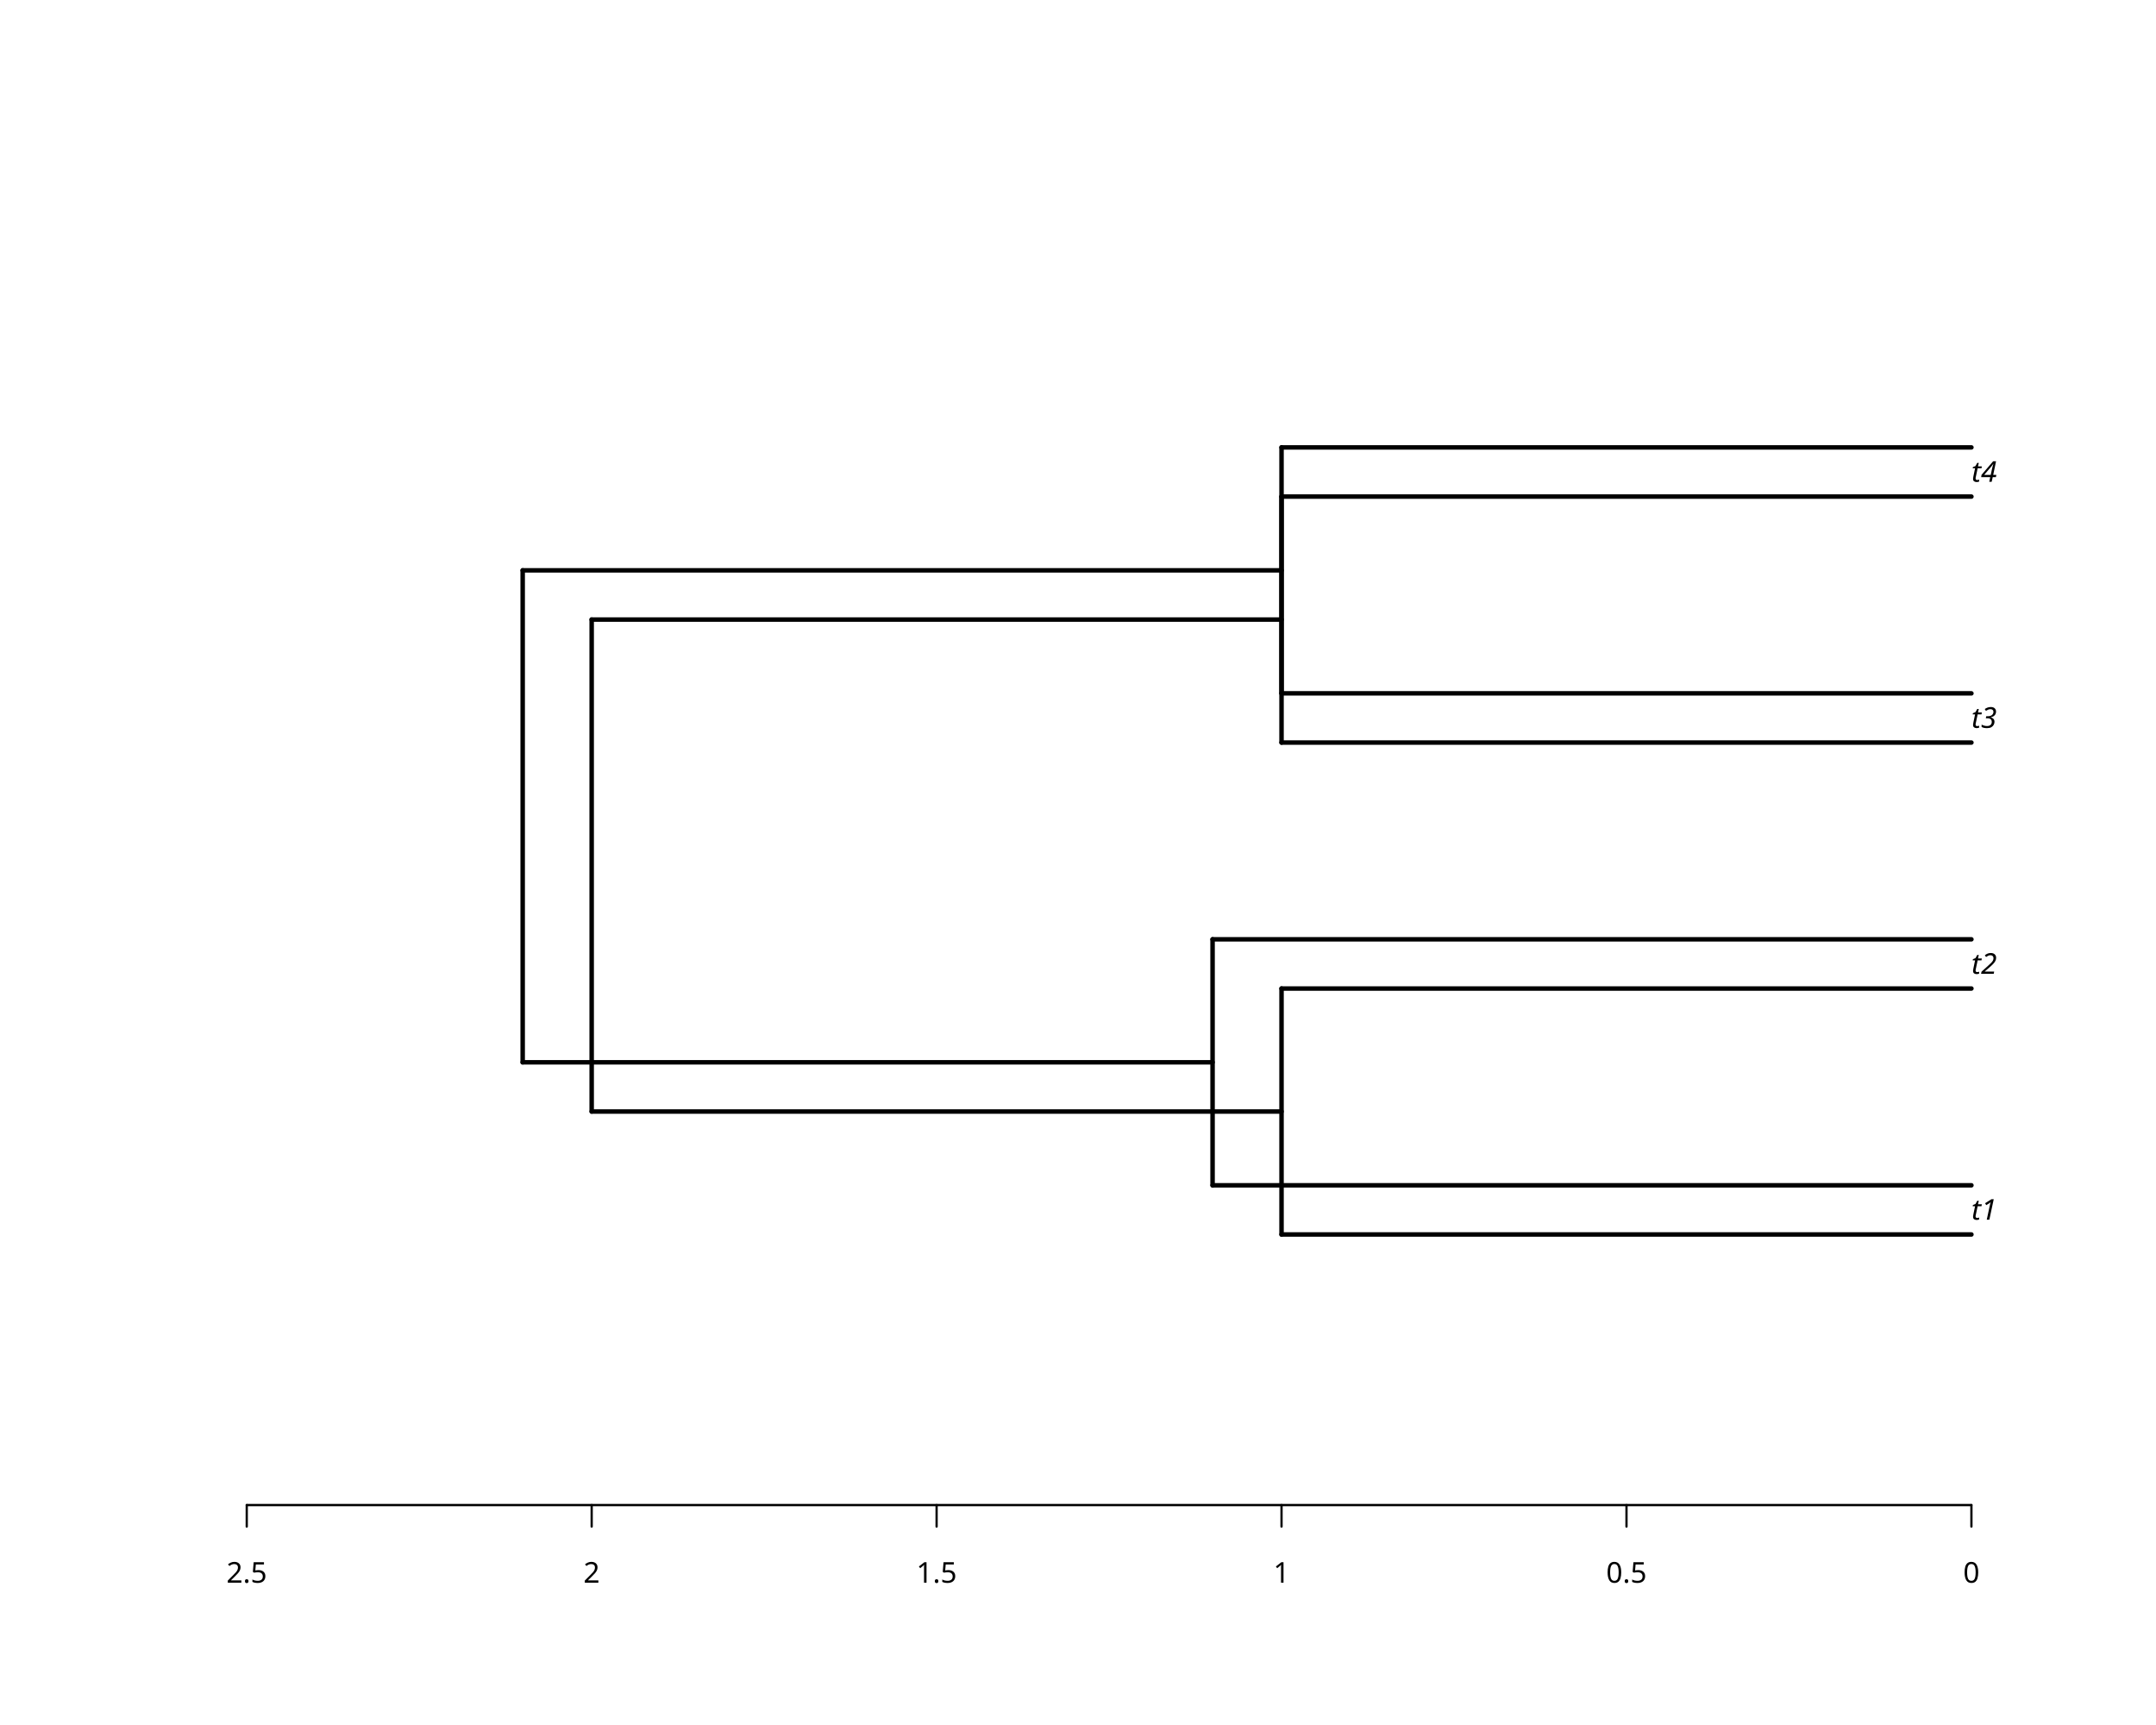
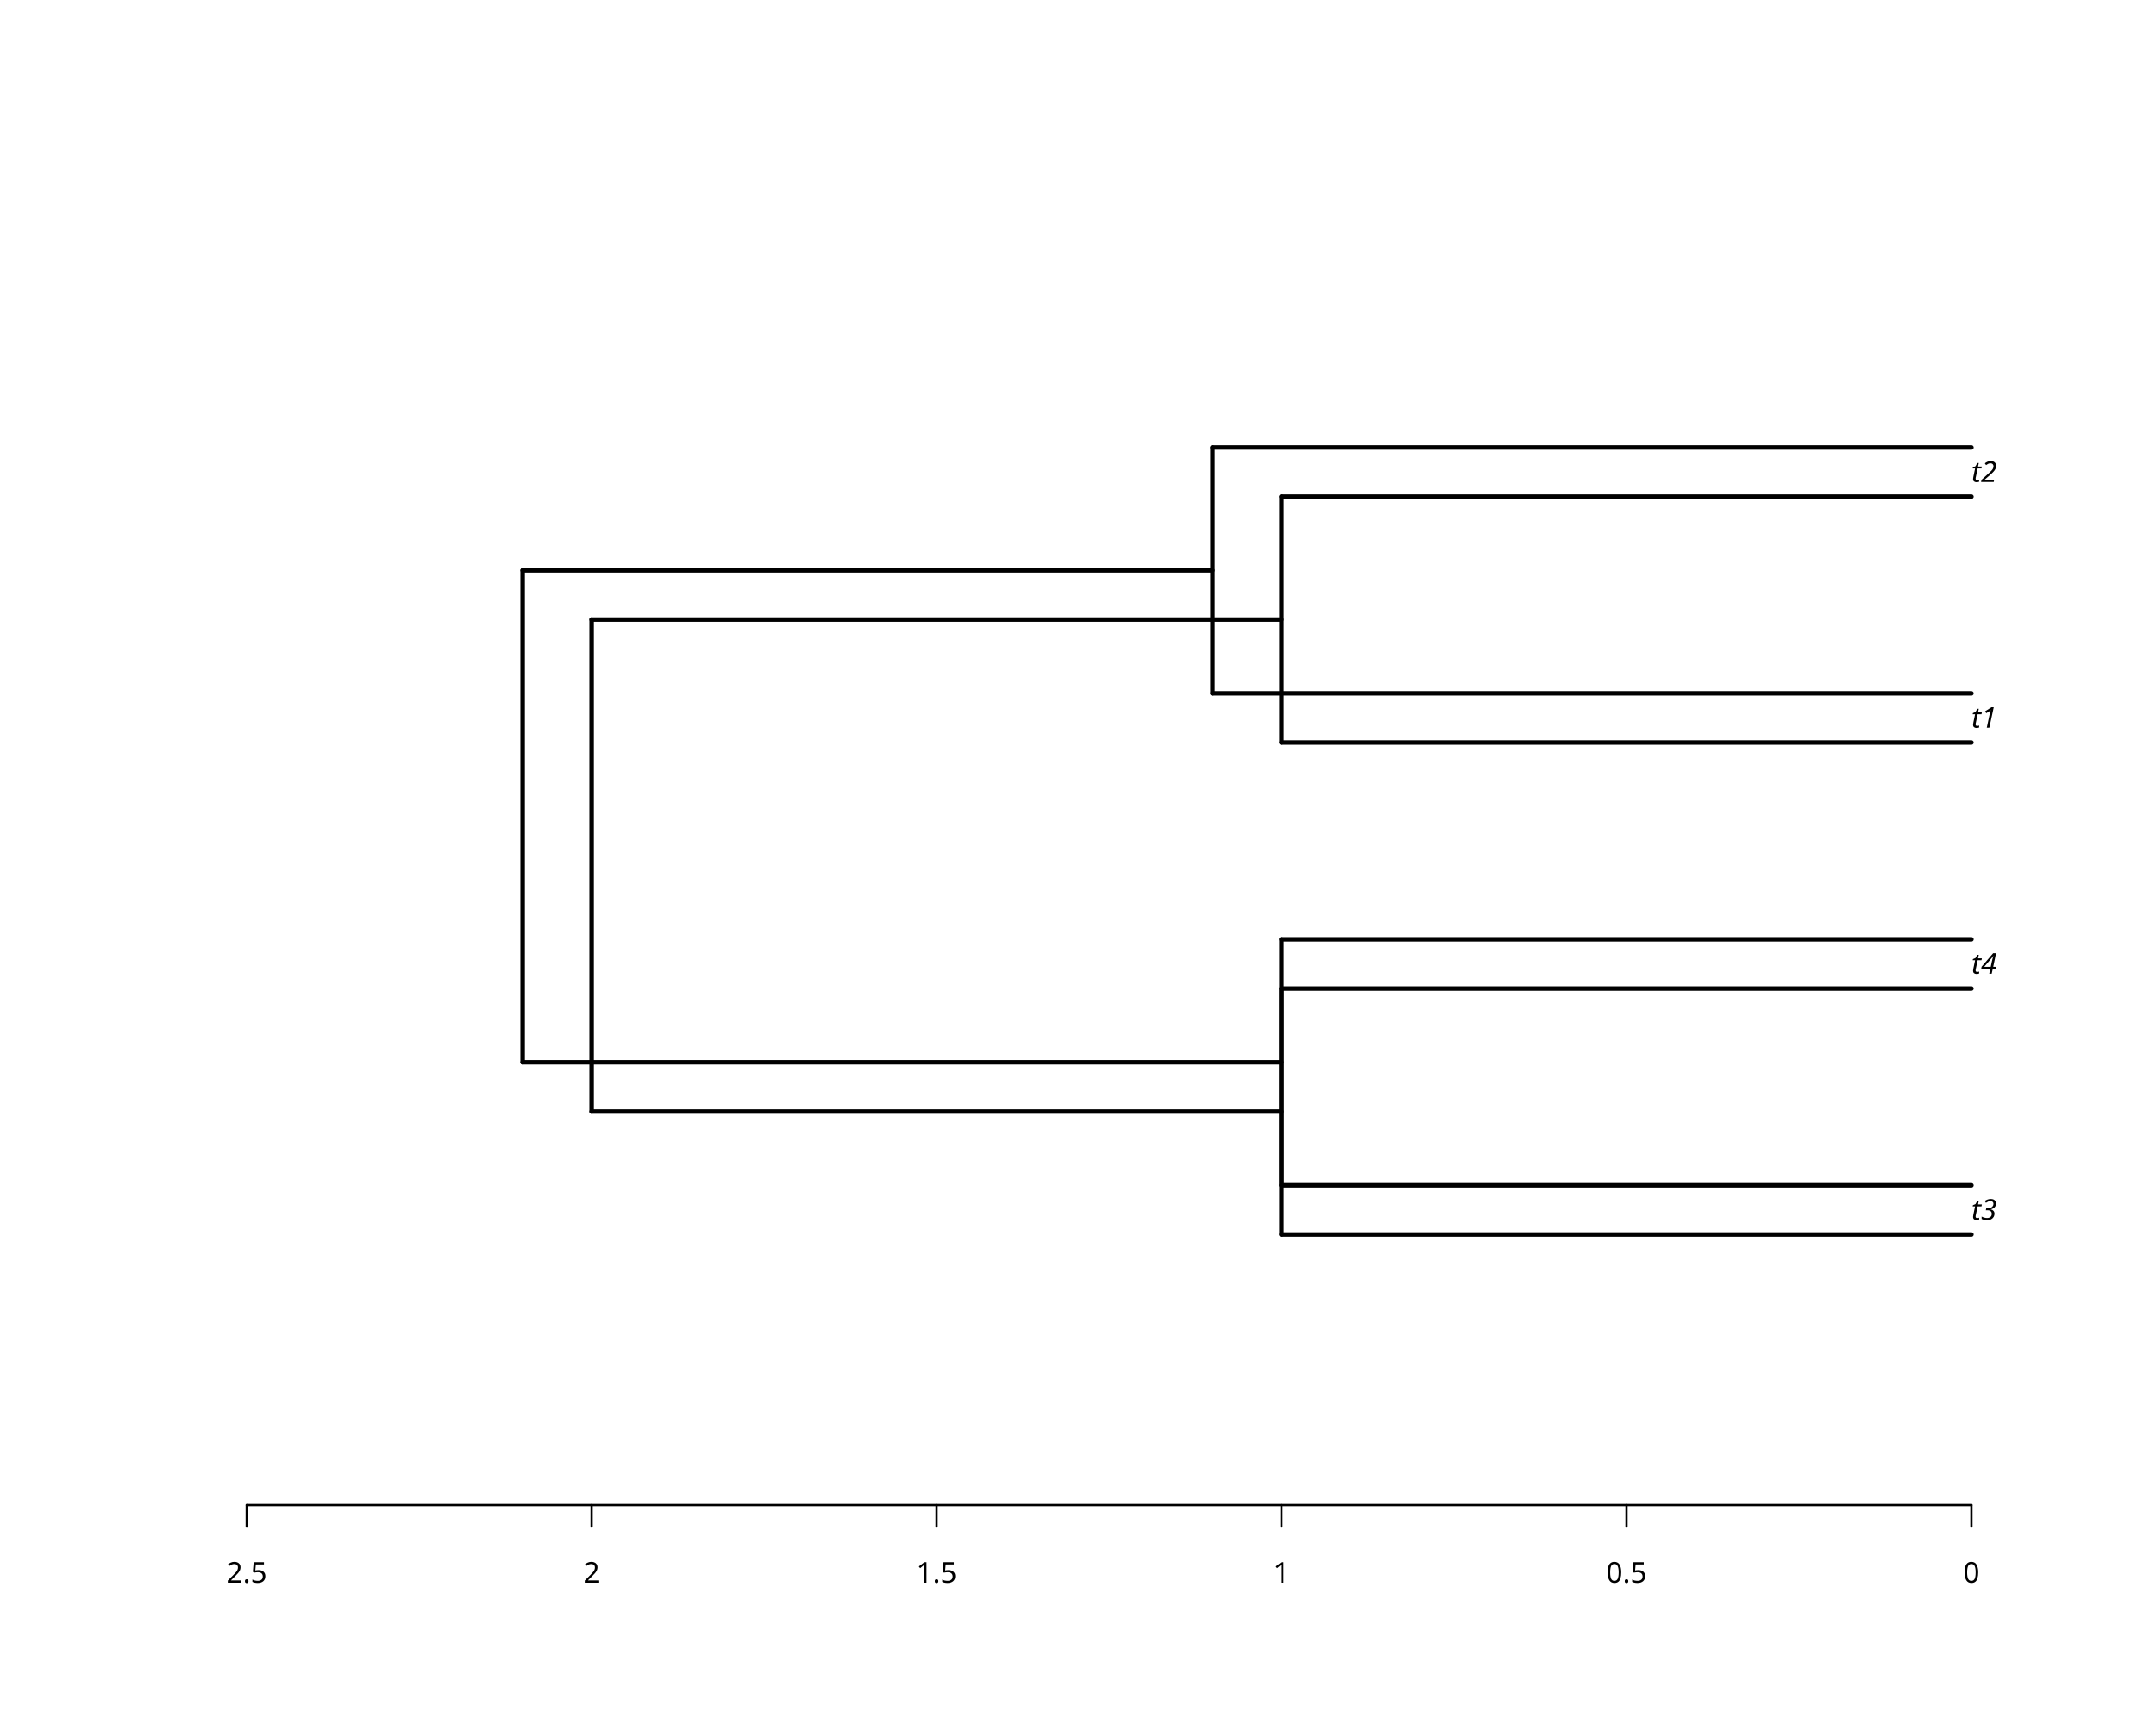
<svg xmlns="http://www.w3.org/2000/svg" class="svglite" data-engine-version="2.0" width="720.00pt" height="576.00pt" viewBox="0 0 720.00 576.00">
  <defs>
    <style type="text/css">
    .svglite line, .svglite polyline, .svglite polygon, .svglite path, .svglite rect, .svglite circle {
      fill: none;
      stroke: #000000;
      stroke-linecap: round;
      stroke-linejoin: round;
      stroke-miterlimit: 10.00;
    }
  </style>
  </defs>
  <rect width="100%" height="100%" style="stroke: none; fill: #FFFFFF;" />
  <defs>
    <clipPath id="cpMC4wMHw3MjAuMDB8MC4wMHw1NzYuMDA=">
      <rect x="0.00" y="0.00" width="720.00" height="576.00" />
    </clipPath>
  </defs>
  <g clip-path="url(#cpMC4wMHw3MjAuMDB8MC4wMHw1NzYuMDA=)">
</g>
  <defs>
    <clipPath id="cpNTkuMDR8Njg5Ljc2fDU5LjA0fDUwMi41Ng==">
      <rect x="59.04" y="59.04" width="630.72" height="443.52" />
    </clipPath>
  </defs>
  <g clip-path="url(#cpNTkuMDR8Njg5Ljc2fDU5LjA0fDUwMi41Ng==)">
-     <text x="658.36" y="407.27" style="font-size: 9.60px; font-style: italic; font-family: sans;" textLength="8.01px" lengthAdjust="spacingAndGlyphs">t1</text>
-     <text x="658.36" y="325.18" style="font-size: 9.60px; font-style: italic; font-family: sans;" textLength="8.01px" lengthAdjust="spacingAndGlyphs">t2</text>
-     <text x="658.36" y="243.04" style="font-size: 9.60px; font-style: italic; font-family: sans;" textLength="8.01px" lengthAdjust="spacingAndGlyphs">t3</text>
-     <text x="658.36" y="160.87" style="font-size: 9.60px; font-style: italic; font-family: sans;" textLength="8.01px" lengthAdjust="spacingAndGlyphs">t4</text>
+     <text x="658.36" y="407.31" style="font-size: 9.60px; font-style: italic; font-family: sans;" textLength="8.01px" lengthAdjust="spacingAndGlyphs">t3</text>
+     <text x="658.36" y="325.13" style="font-size: 9.60px; font-style: italic; font-family: sans;" textLength="8.01px" lengthAdjust="spacingAndGlyphs">t4</text>
+     <text x="658.36" y="243.00" style="font-size: 9.60px; font-style: italic; font-family: sans;" textLength="8.01px" lengthAdjust="spacingAndGlyphs">t1</text>
+     <text x="658.36" y="160.91" style="font-size: 9.60px; font-style: italic; font-family: sans;" textLength="8.01px" lengthAdjust="spacingAndGlyphs">t2</text>
+     <line x1="197.59" y1="206.88" x2="427.97" y2="206.88" style="stroke-width: 1.50;" />
+     <line x1="427.97" y1="247.95" x2="658.36" y2="247.95" style="stroke-width: 1.50;" />
+     <line x1="427.97" y1="165.81" x2="658.36" y2="165.81" style="stroke-width: 1.50;" />
    <line x1="197.59" y1="371.15" x2="427.97" y2="371.15" style="stroke-width: 1.50;" />
    <line x1="427.97" y1="412.21" x2="658.36" y2="412.21" style="stroke-width: 1.50;" />
    <line x1="427.97" y1="330.08" x2="658.36" y2="330.08" style="stroke-width: 1.50;" />
-     <line x1="197.59" y1="206.88" x2="427.97" y2="206.88" style="stroke-width: 1.50;" />
-     <line x1="427.97" y1="247.95" x2="658.36" y2="247.95" style="stroke-width: 1.50;" />
-     <line x1="427.97" y1="165.81" x2="658.36" y2="165.81" style="stroke-width: 1.50;" />
    <line x1="197.59" y1="371.15" x2="197.59" y2="206.88" style="stroke-width: 1.50;" />
+     <line x1="427.97" y1="247.95" x2="427.97" y2="165.81" style="stroke-width: 1.50;" />
    <line x1="427.97" y1="412.21" x2="427.97" y2="330.08" style="stroke-width: 1.50;" />
-     <line x1="427.97" y1="247.95" x2="427.97" y2="165.81" style="stroke-width: 1.50;" />
-     <line x1="174.55" y1="354.72" x2="404.94" y2="354.72" style="stroke-width: 1.50;" />
-     <line x1="404.94" y1="395.79" x2="658.36" y2="395.79" style="stroke-width: 1.50;" />
-     <line x1="404.94" y1="313.65" x2="658.36" y2="313.65" style="stroke-width: 1.50;" />
-     <line x1="174.55" y1="190.45" x2="427.97" y2="190.45" style="stroke-width: 1.50;" />
-     <line x1="427.97" y1="231.52" x2="658.36" y2="231.52" style="stroke-width: 1.50;" />
-     <line x1="427.97" y1="149.39" x2="658.36" y2="149.39" style="stroke-width: 1.50;" />
+     <line x1="174.55" y1="190.45" x2="404.94" y2="190.45" style="stroke-width: 1.50;" />
+     <line x1="404.94" y1="231.52" x2="658.36" y2="231.52" style="stroke-width: 1.50;" />
+     <line x1="404.94" y1="149.39" x2="658.36" y2="149.39" style="stroke-width: 1.50;" />
+     <line x1="174.55" y1="354.72" x2="427.97" y2="354.72" style="stroke-width: 1.50;" />
+     <line x1="427.97" y1="395.79" x2="658.36" y2="395.79" style="stroke-width: 1.50;" />
+     <line x1="427.97" y1="313.65" x2="658.36" y2="313.65" style="stroke-width: 1.50;" />
    <line x1="174.55" y1="354.72" x2="174.55" y2="190.45" style="stroke-width: 1.50;" />
-     <line x1="404.94" y1="395.79" x2="404.94" y2="313.65" style="stroke-width: 1.50;" />
-     <line x1="427.97" y1="231.52" x2="427.97" y2="149.39" style="stroke-width: 1.50;" />
+     <line x1="404.94" y1="231.52" x2="404.94" y2="149.39" style="stroke-width: 1.50;" />
+     <line x1="427.97" y1="395.79" x2="427.97" y2="313.65" style="stroke-width: 1.50;" />
  </g>
  <g clip-path="url(#cpMC4wMHw3MjAuMDB8MC4wMHw1NzYuMDA=)">
    <line x1="82.40" y1="502.56" x2="658.36" y2="502.56" style="stroke-width: 0.75;" />
    <line x1="82.40" y1="502.56" x2="82.40" y2="509.76" style="stroke-width: 0.75;" />
    <line x1="197.59" y1="502.56" x2="197.59" y2="509.76" style="stroke-width: 0.75;" />
    <line x1="312.78" y1="502.56" x2="312.78" y2="509.76" style="stroke-width: 0.75;" />
    <line x1="427.97" y1="502.56" x2="427.97" y2="509.76" style="stroke-width: 0.75;" />
    <line x1="543.17" y1="502.56" x2="543.17" y2="509.76" style="stroke-width: 0.75;" />
    <line x1="658.36" y1="502.56" x2="658.36" y2="509.76" style="stroke-width: 0.75;" />
    <text x="82.40" y="528.48" text-anchor="middle" style="font-size: 9.60px; font-family: sans;" textLength="13.35px" lengthAdjust="spacingAndGlyphs">2.5</text>
    <text x="197.59" y="528.48" text-anchor="middle" style="font-size: 9.60px; font-family: sans;" textLength="5.34px" lengthAdjust="spacingAndGlyphs">2</text>
    <text x="312.78" y="528.48" text-anchor="middle" style="font-size: 9.60px; font-family: sans;" textLength="13.35px" lengthAdjust="spacingAndGlyphs">1.5</text>
    <text x="427.97" y="528.48" text-anchor="middle" style="font-size: 9.60px; font-family: sans;" textLength="5.34px" lengthAdjust="spacingAndGlyphs">1</text>
    <text x="543.17" y="528.48" text-anchor="middle" style="font-size: 9.60px; font-family: sans;" textLength="13.35px" lengthAdjust="spacingAndGlyphs">0.5</text>
    <text x="658.36" y="528.48" text-anchor="middle" style="font-size: 9.60px; font-family: sans;" textLength="5.34px" lengthAdjust="spacingAndGlyphs">0</text>
  </g>
</svg>
